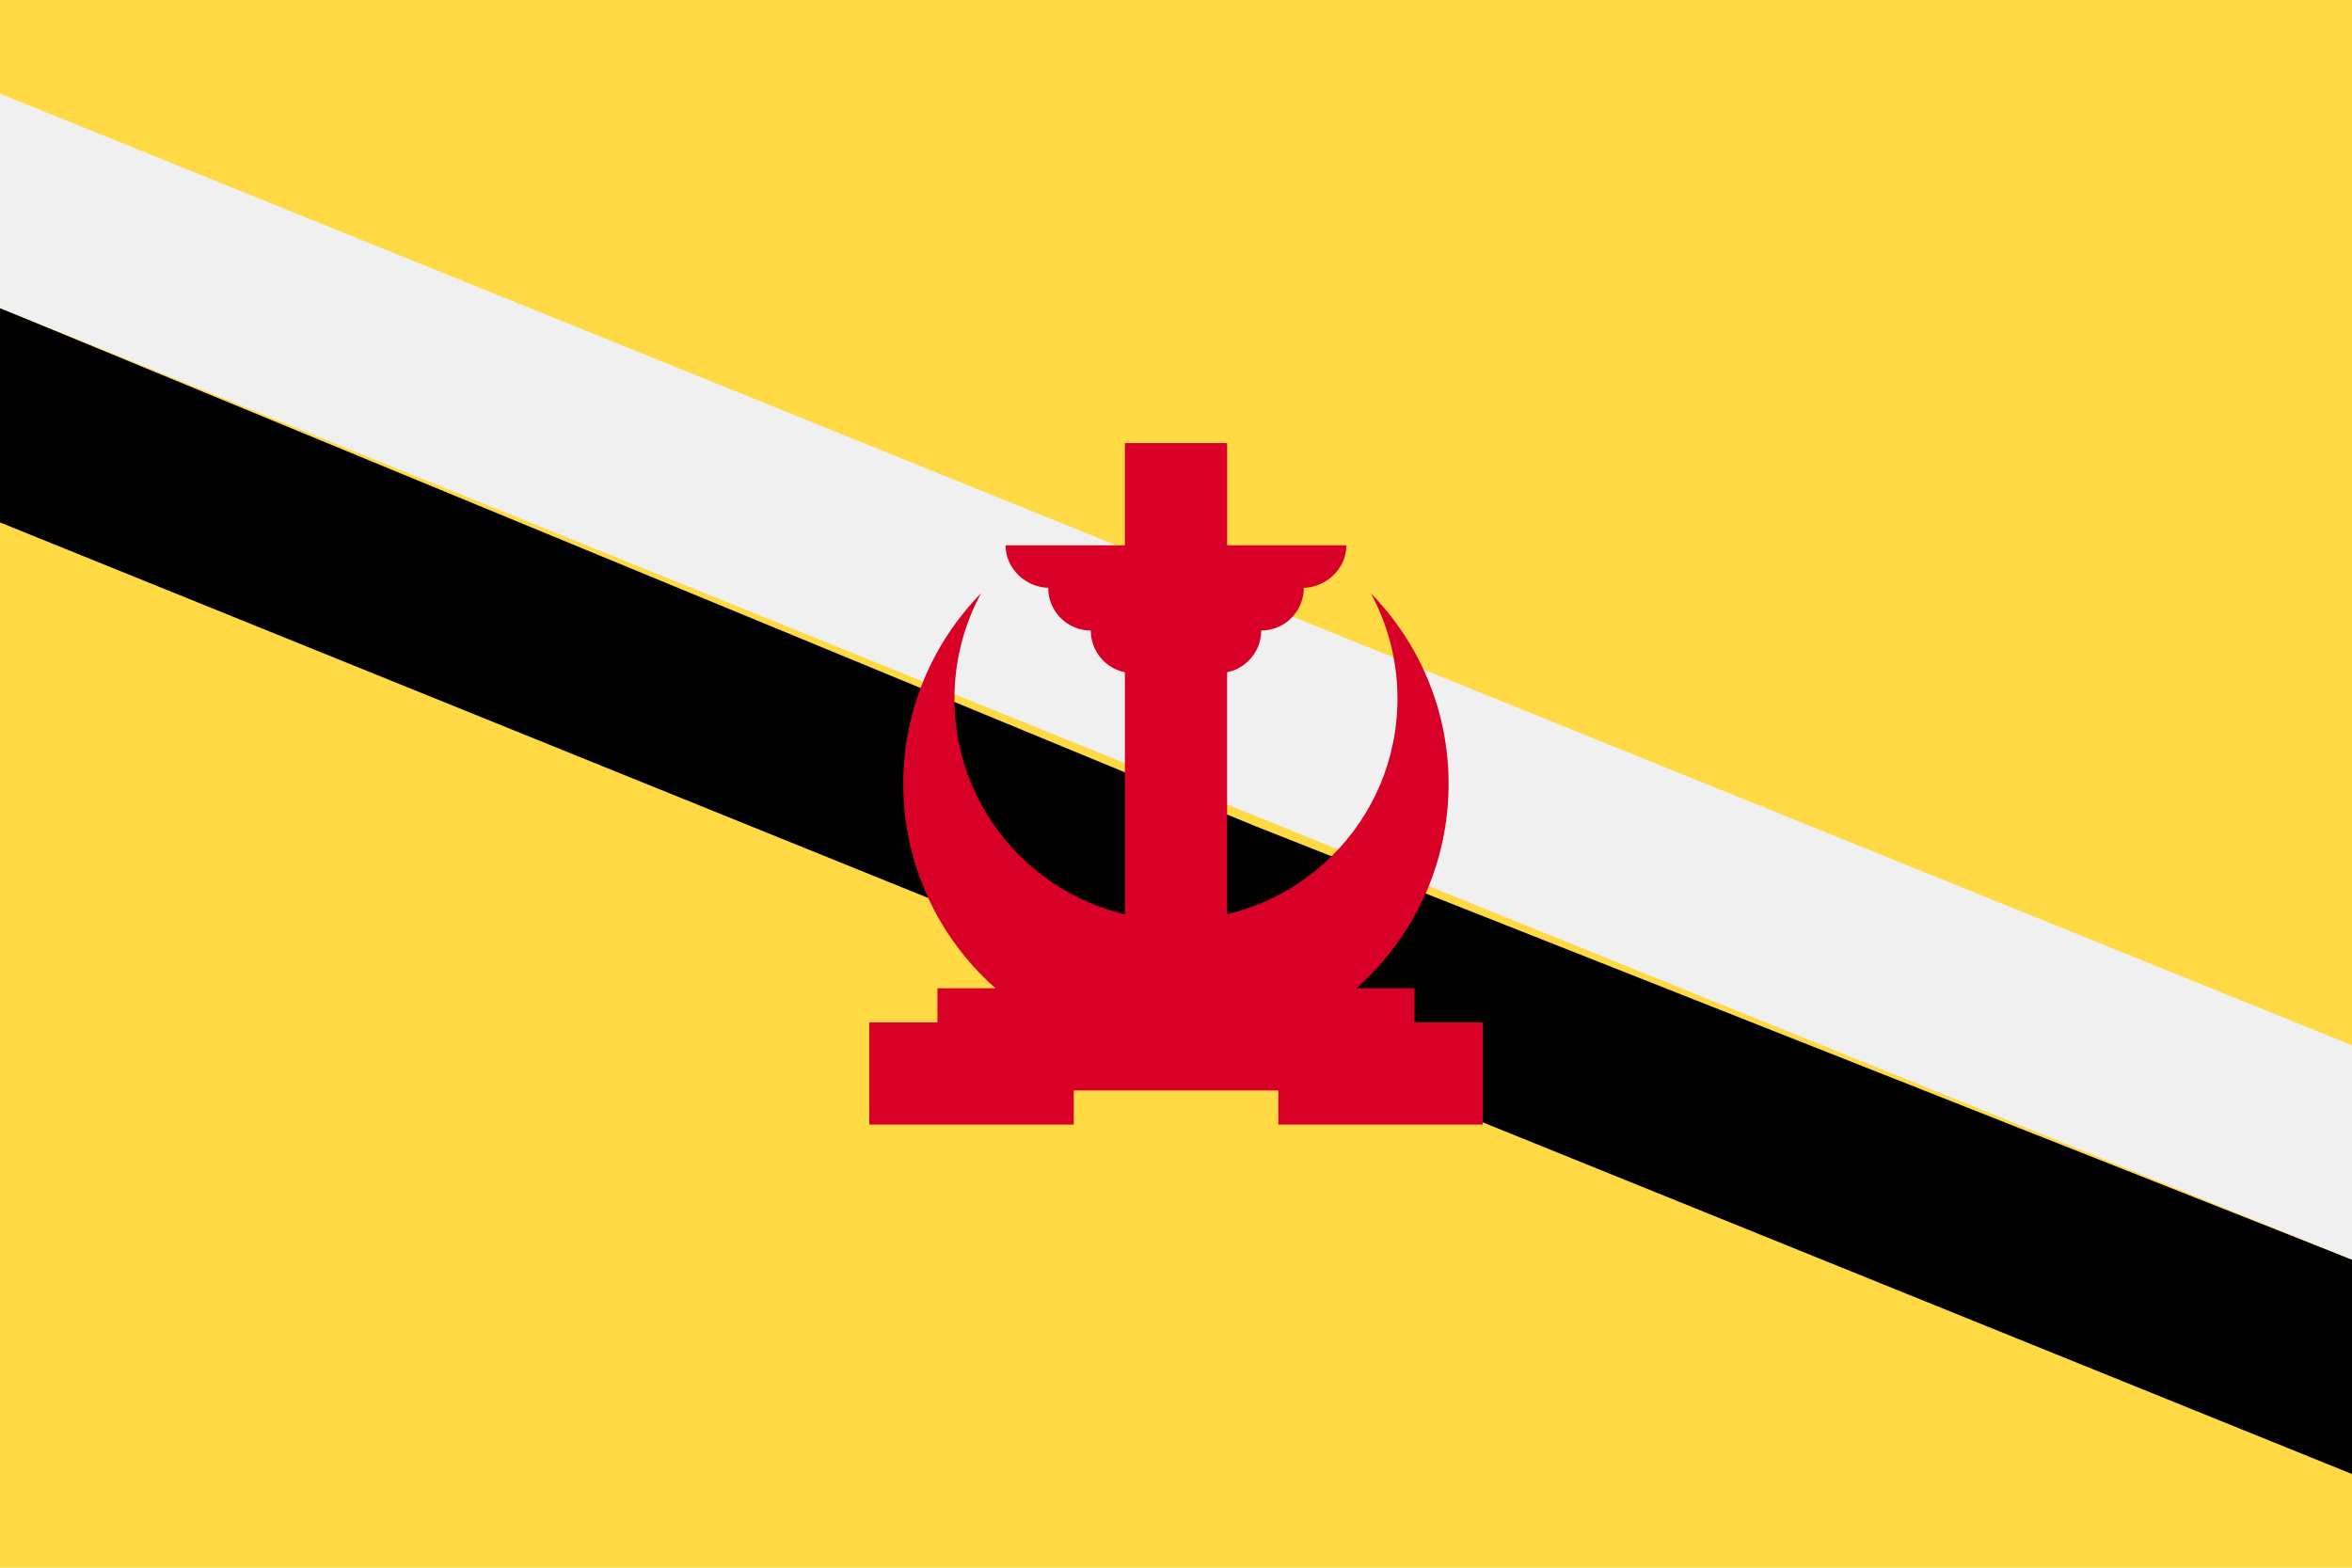
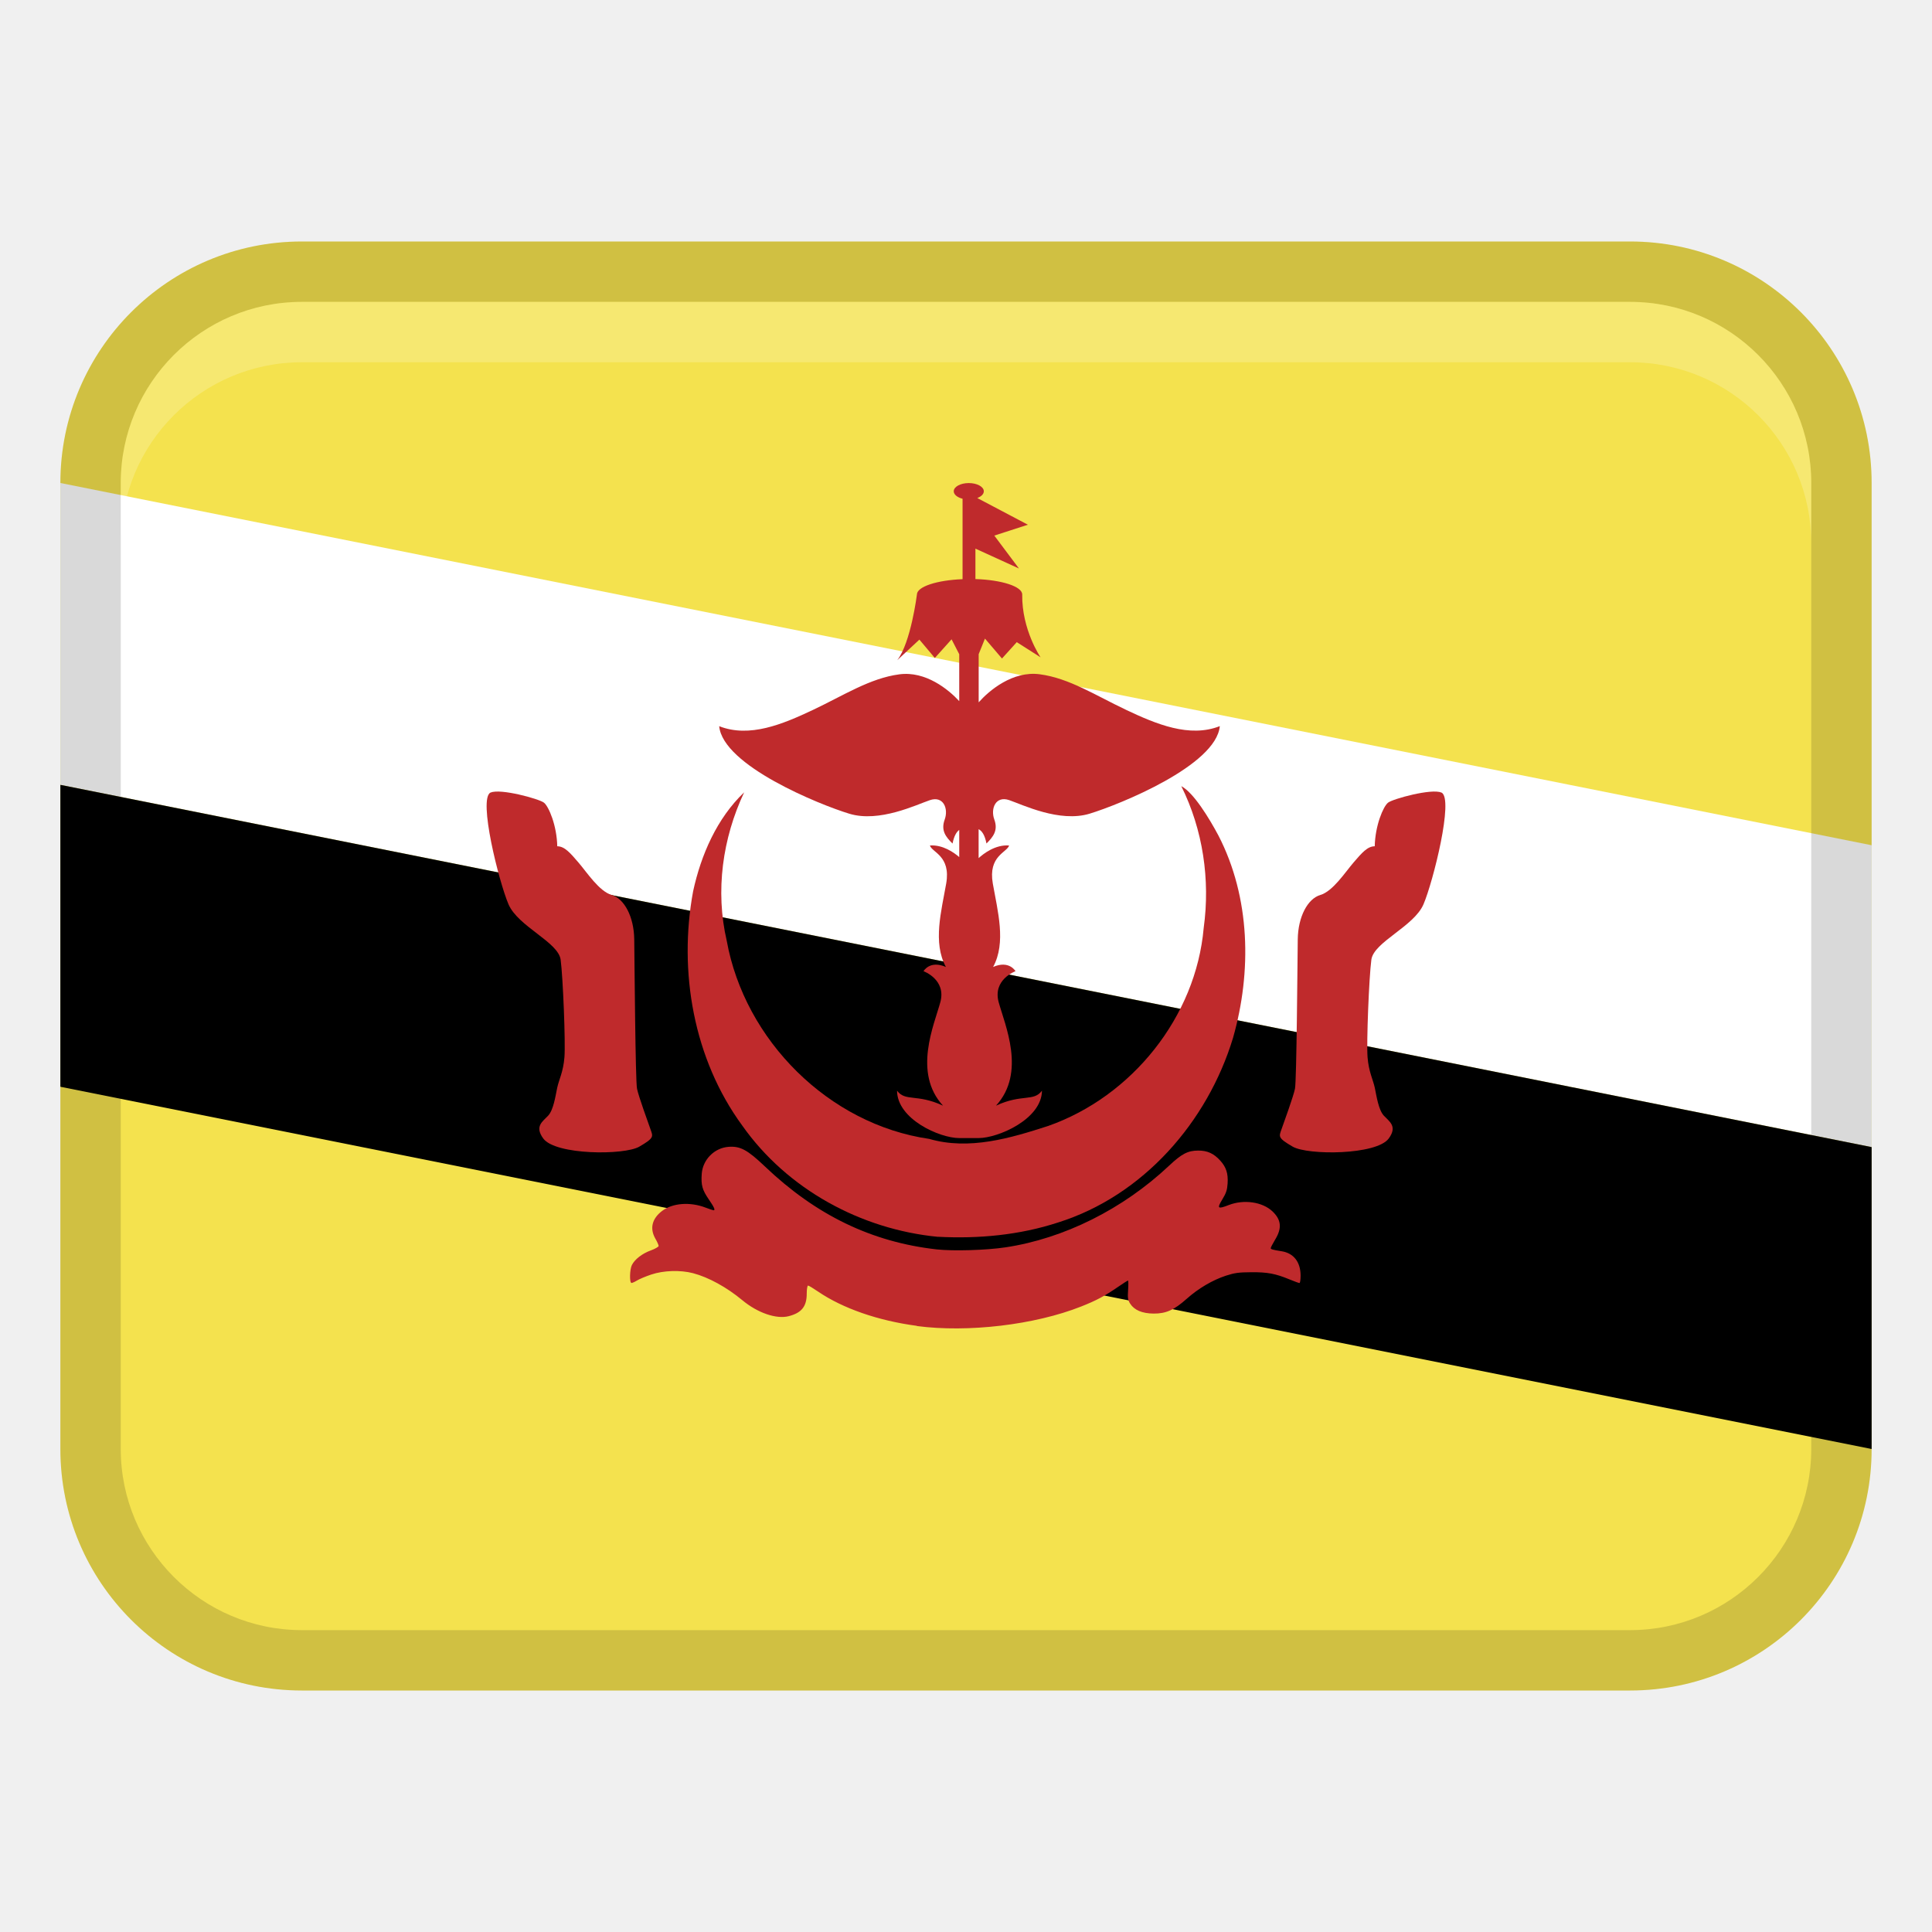
- <svg xmlns="http://www.w3.org/2000/svg" width="30" height="20" viewBox="0 0 30 20" fill="none">
-   <rect width="30" height="20" fill="#F5F5F5" />
-   <rect width="1876" height="988" transform="translate(-1428 -120)" fill="white" />
-   <path d="M30 0H0V20H30V0Z" fill="#FFDA44" />
-   <path d="M0 6.665L30 18.805V16.07L16.01 10.539L0 3.93V6.665Z" fill="black" />
-   <path d="M30 16.07V13.335L0 1.195V3.93" fill="#F0F0F0" />
-   <path d="M17.825 8.913C17.825 10.474 16.56 11.739 14.999 11.739C13.439 11.739 12.174 10.474 12.174 8.913C12.174 8.427 12.297 7.969 12.513 7.569C11.9 8.196 11.521 9.054 11.521 10C11.521 11.921 13.079 13.478 14.999 13.478C16.92 13.478 18.477 11.921 18.477 10C18.477 9.054 18.098 8.196 17.485 7.569C17.702 7.969 17.825 8.427 17.825 8.913Z" fill="#D80027" />
-   <path d="M15.652 5.653H14.348V12.173H15.652V5.653Z" fill="#D80027" />
-   <path d="M17.173 6.957H12.826C12.826 7.257 13.088 7.5 13.388 7.5H13.37C13.37 7.8 13.613 8.044 13.913 8.044C13.913 8.344 14.156 8.587 14.456 8.587H15.543C15.843 8.587 16.087 8.344 16.087 8.044C16.387 8.044 16.63 7.8 16.63 7.5H16.612C16.912 7.5 17.173 7.257 17.173 6.957Z" fill="#D80027" />
-   <path d="M18.043 12.608H11.957V13.912H18.043V12.608Z" fill="#D80027" />
-   <path d="M18.913 13.043H16.305V14.347H18.913V13.043Z" fill="#D80027" />
-   <path d="M13.696 13.043H11.088V14.347H13.696V13.043Z" fill="#D80027" />
+ <svg xmlns="http://www.w3.org/2000/svg" width="32" height="32" viewBox="0 0 32 32">
+   <rect x="1" y="4" width="30" height="24" rx="4" ry="4" fill="#f4e24e" />
+   <path fill="#fff" d="M31 19L1 13 1 8 31 14 31 19z" />
+   <path d="M31 24L1 18 1 13 31 19 31 24z" />
+   <path d="M15.186,21.96c-.641-.085-1.228-.289-1.637-.568-.079-.054-.154-.099-.165-.099-.012,0-.022,.06-.022,.135,0,.211-.085,.317-.298,.372-.204,.053-.515-.054-.767-.263-.261-.217-.563-.382-.818-.449-.21-.055-.489-.046-.691,.022-.094,.031-.2,.076-.237,.099-.037,.023-.078,.041-.091,.041-.036,0-.031-.227,.007-.299,.049-.095,.171-.189,.312-.24,.072-.026,.13-.06,.13-.074s-.024-.07-.054-.121c-.096-.168-.057-.331,.111-.459,.171-.131,.462-.154,.718-.056,.065,.024,.125,.045,.134,.045,.034,0,.013-.047-.08-.183-.107-.157-.128-.234-.115-.421,.017-.236,.21-.43,.446-.447,.193-.014,.312,.051,.597,.322,.849,.81,1.772,1.256,2.849,1.377,.272,.03,.819,.014,1.139-.034,.969-.146,1.945-.633,2.708-1.351,.211-.199,.313-.252,.486-.252,.151,0,.256,.048,.364,.167,.098,.109,.132,.213,.121,.379-.007,.106-.024,.159-.087,.262-.093,.152-.077,.166,.107,.094,.25-.097,.557-.052,.723,.105,.146,.139,.16,.277,.046,.465-.041,.069-.075,.133-.075,.144,0,.019,.031,.028,.183,.052,.198,.032,.312,.179,.312,.404,0,.068-.008,.122-.019,.122-.01,0-.085-.027-.167-.061-.231-.095-.362-.12-.633-.118-.206,.001-.276,.011-.42,.058-.219,.072-.454,.21-.646,.381-.211,.188-.344,.247-.549,.246-.191-.002-.321-.057-.39-.166-.037-.058-.042-.094-.033-.225,.006-.086,.005-.156-.002-.156-.007,0-.081,.047-.165,.105-.22,.151-.36,.226-.611,.325-.767,.304-1.875,.435-2.722,.323h0Z" fill="#bf2a2c" />
+   <path d="M15.537,20.486c-1.277-.123-2.499-.788-3.242-1.842-.807-1.1-1.061-2.553-.815-3.881,.131-.605,.395-1.21,.846-1.64-.359,.761-.481,1.634-.289,2.459,.298,1.647,1.689,3.041,3.355,3.282,.659,.191,1.34-.011,1.97-.215,1.388-.489,2.446-1.807,2.575-3.28,.11-.797-.012-1.626-.371-2.348,.205,.108,.463,.533,.615,.818,.53,1.026,.554,2.256,.242,3.351-.423,1.394-1.488,2.614-2.897,3.058-.639,.209-1.319,.272-1.988,.237h0Z" fill="#bf2a2c" />
+   <path d="M8.126,13.128c.157-.073,.804,.103,.884,.167s.213,.379,.22,.722c.12,0,.212,.107,.352,.27s.342,.476,.55,.537,.368,.359,.373,.734,.019,2.343,.046,2.474,.18,.55,.223,.672,.065,.143-.185,.288-1.388,.141-1.591-.135c-.148-.203-.009-.281,.081-.378s.122-.33,.15-.462,.101-.264,.12-.507-.024-1.32-.063-1.614-.706-.549-.864-.919-.506-1.752-.297-1.85Z" fill="#bf2a2c" />
+   <path d="M23.874,13.128c-.157-.073-.804,.103-.884,.167s-.213,.379-.22,.722c-.12,0-.212,.107-.352,.27s-.342,.476-.55,.537-.368,.359-.373,.734-.019,2.343-.046,2.474-.18,.55-.223,.672-.065,.143,.185,.288,1.388,.141,1.591-.135c.148-.203,.009-.281-.081-.378s-.122-.33-.15-.462-.101-.264-.12-.507,.024-1.32,.063-1.614,.706-.549,.864-.919,.506-1.752,.297-1.85Z" fill="#bf2a2c" />
+   <path d="M18.651,11.757c-.504-.238-.943-.525-1.43-.589-.452-.06-.841,.273-1.011,.465v-.798l.104-.258,.282,.33,.245-.271,.394,.251s-.312-.453-.304-1.041c0-.132-.339-.241-.775-.255v-.504l.721,.329-.408-.545,.556-.18-.838-.442c.065-.025,.108-.065,.108-.112,0-.075-.112-.136-.249-.136s-.249,.061-.249,.136c0,.055,.06,.102,.146,.124v1.332c-.427,.017-.756,.124-.756,.255,0,0-.1,.797-.326,1.087l.367-.341,.256,.304,.277-.309,.127,.247v.777c-.179-.194-.556-.502-.992-.444-.487,.064-.926,.351-1.43,.589-.504,.238-1.052,.467-1.554,.27,.061,.652,1.659,1.299,2.156,1.45s1.111-.15,1.334-.225c.223-.076,.311,.14,.245,.322-.066,.181,.018,.287,.13,.397,.025-.128,.067-.194,.111-.226v.45c-.088-.076-.274-.208-.486-.192,.035,.116,.35,.171,.27,.63-.08,.458-.225,.977-.005,1.382-.266-.117-.371,.07-.371,.07,0,0,.381,.137,.279,.513-.102,.376-.458,1.167,.044,1.714-.433-.201-.623-.062-.761-.248,.002,.473,.707,.785,1.029,.785h.322c.322,0,1.046-.313,1.049-.785-.138,.187-.328,.048-.761,.248,.502-.547,.147-1.337,.044-1.714-.102-.376,.279-.513,.279-.513,0,0-.105-.187-.371-.07,.22-.405,.075-.924-.005-1.382-.08-.458,.235-.514,.27-.63-.229-.018-.427,.138-.505,.209v-.479c.052,.026,.102,.092,.13,.237,.111-.11,.196-.216,.13-.397-.066-.181,.022-.397,.245-.322,.223,.076,.836,.377,1.334,.225s2.096-.798,2.156-1.45c-.502,.197-1.05-.032-1.554-.27Z" fill="#bf2a2c" />
+   <path d="M27,4H5c-2.209,0-4,1.791-4,4V24c0,2.209,1.791,4,4,4H27c2.209,0,4-1.791,4-4V8c0-2.209-1.791-4-4-4Zm3,20c0,1.654-1.346,3-3,3H5c-1.654,0-3-1.346-3-3V8c0-1.654,1.346-3,3-3H27c1.654,0,3,1.346,3,3V24Z" opacity=".15" />
+   <path d="M27,5H5c-1.657,0-3,1.343-3,3v1c0-1.657,1.343-3,3-3H27c1.657,0,3,1.343,3,3v-1c0-1.657-1.343-3-3-3Z" fill="#fff" opacity=".2" />
</svg>
